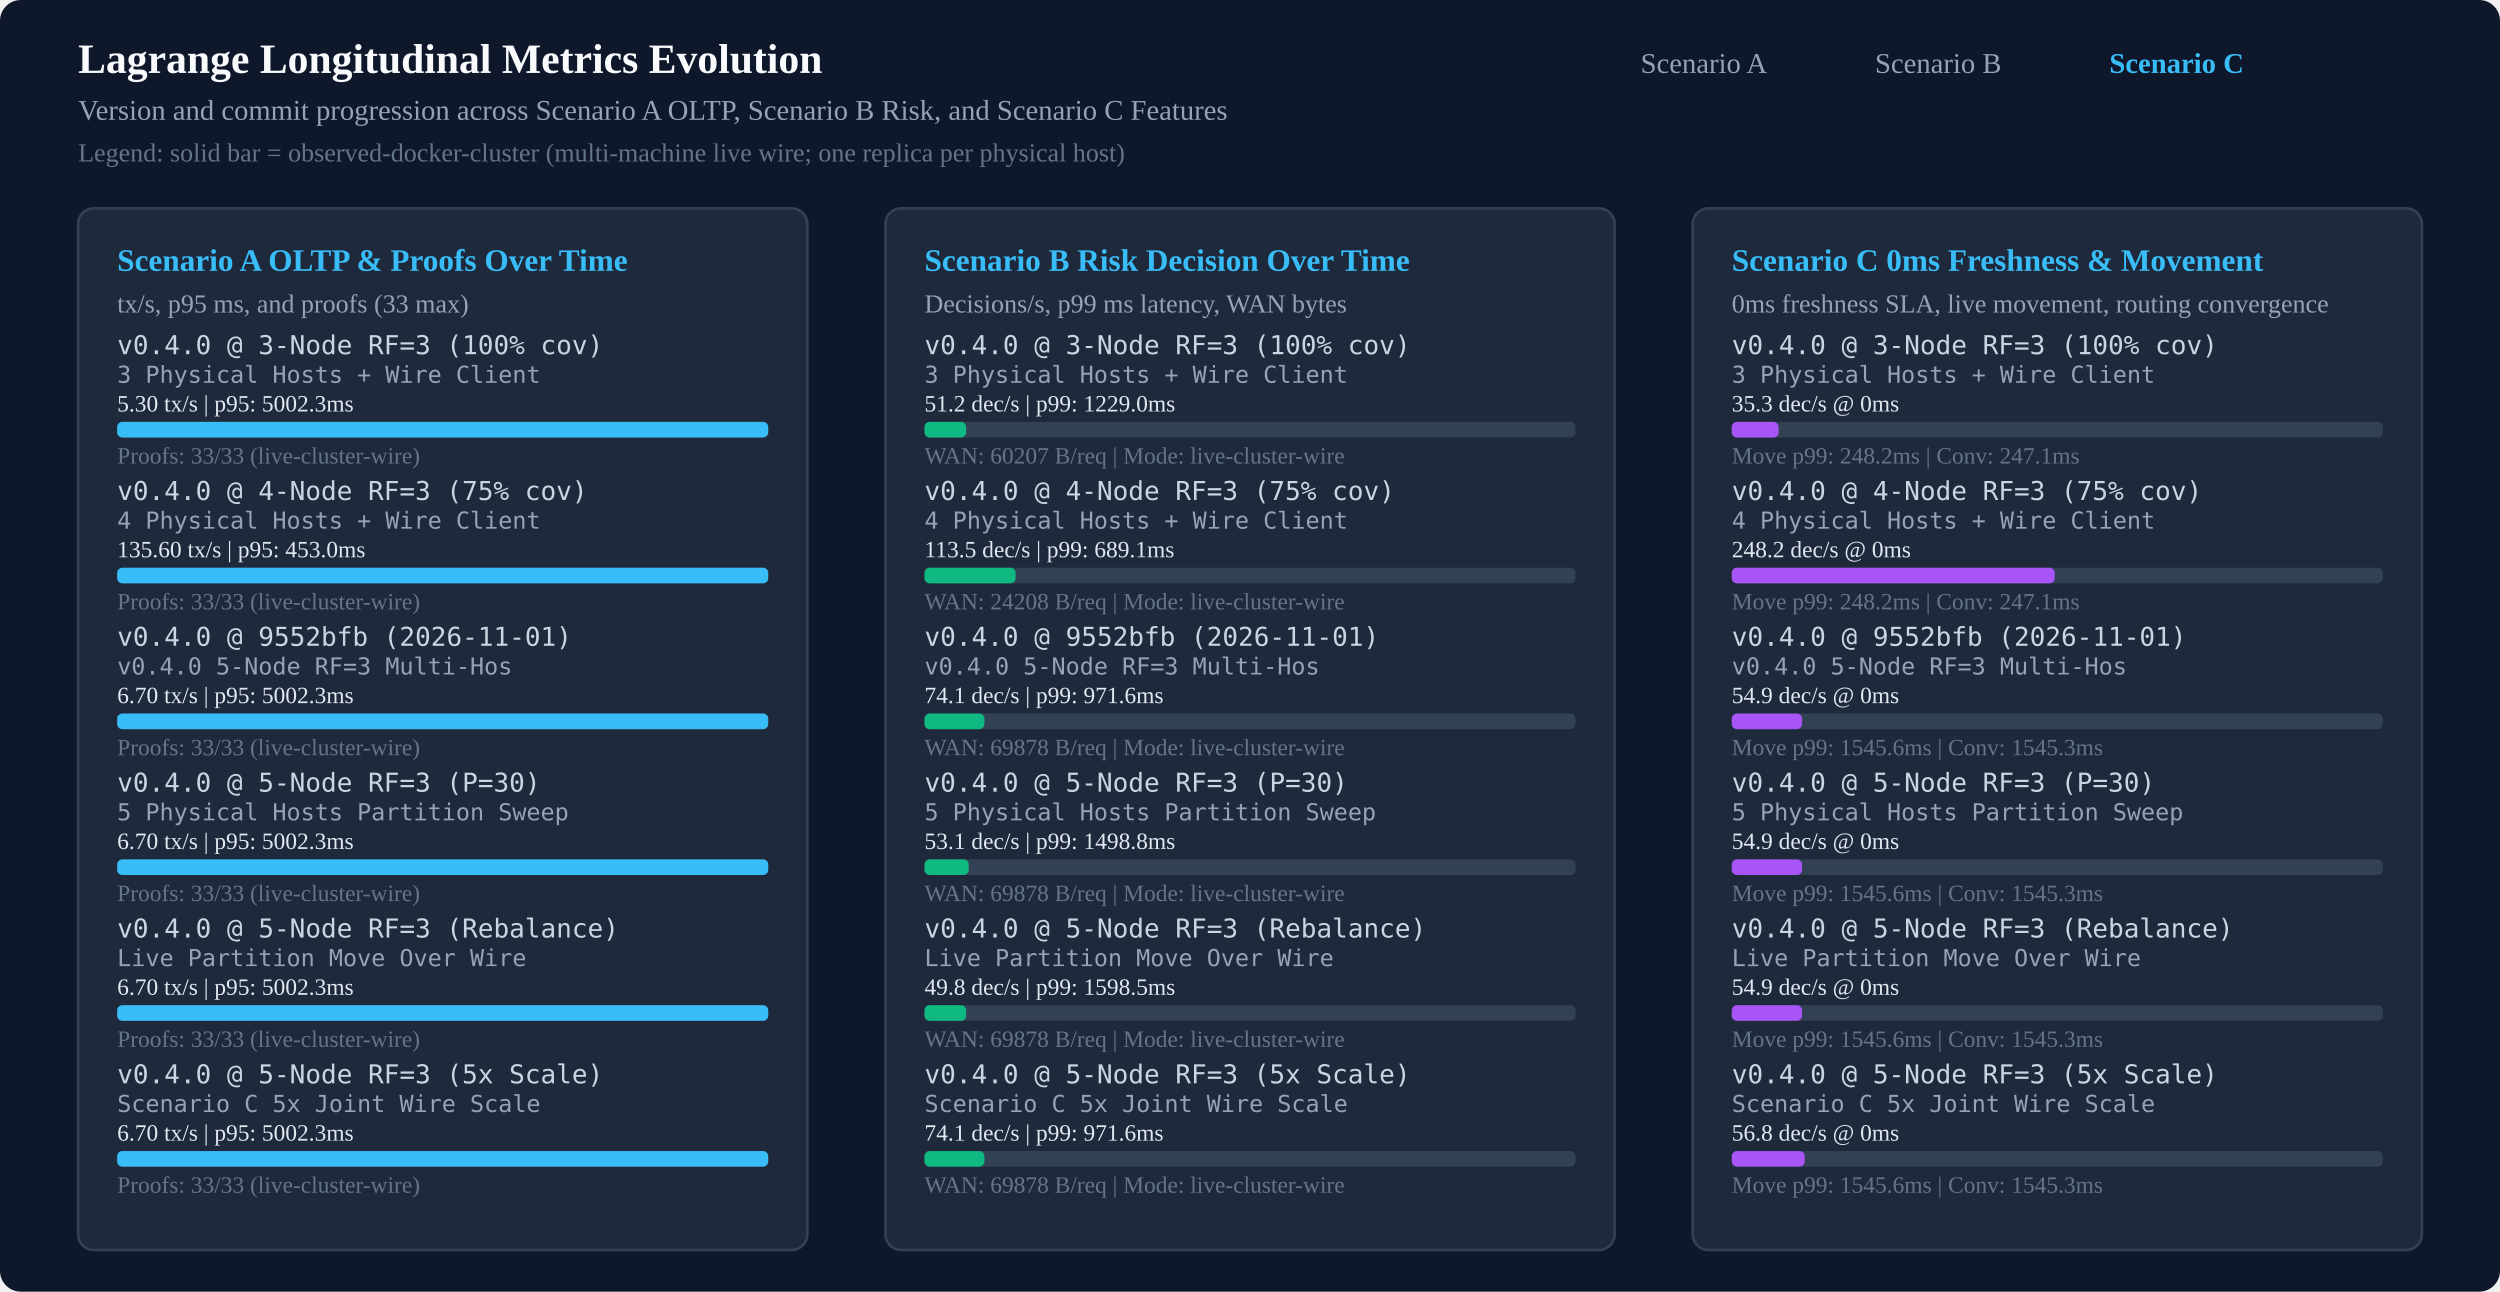
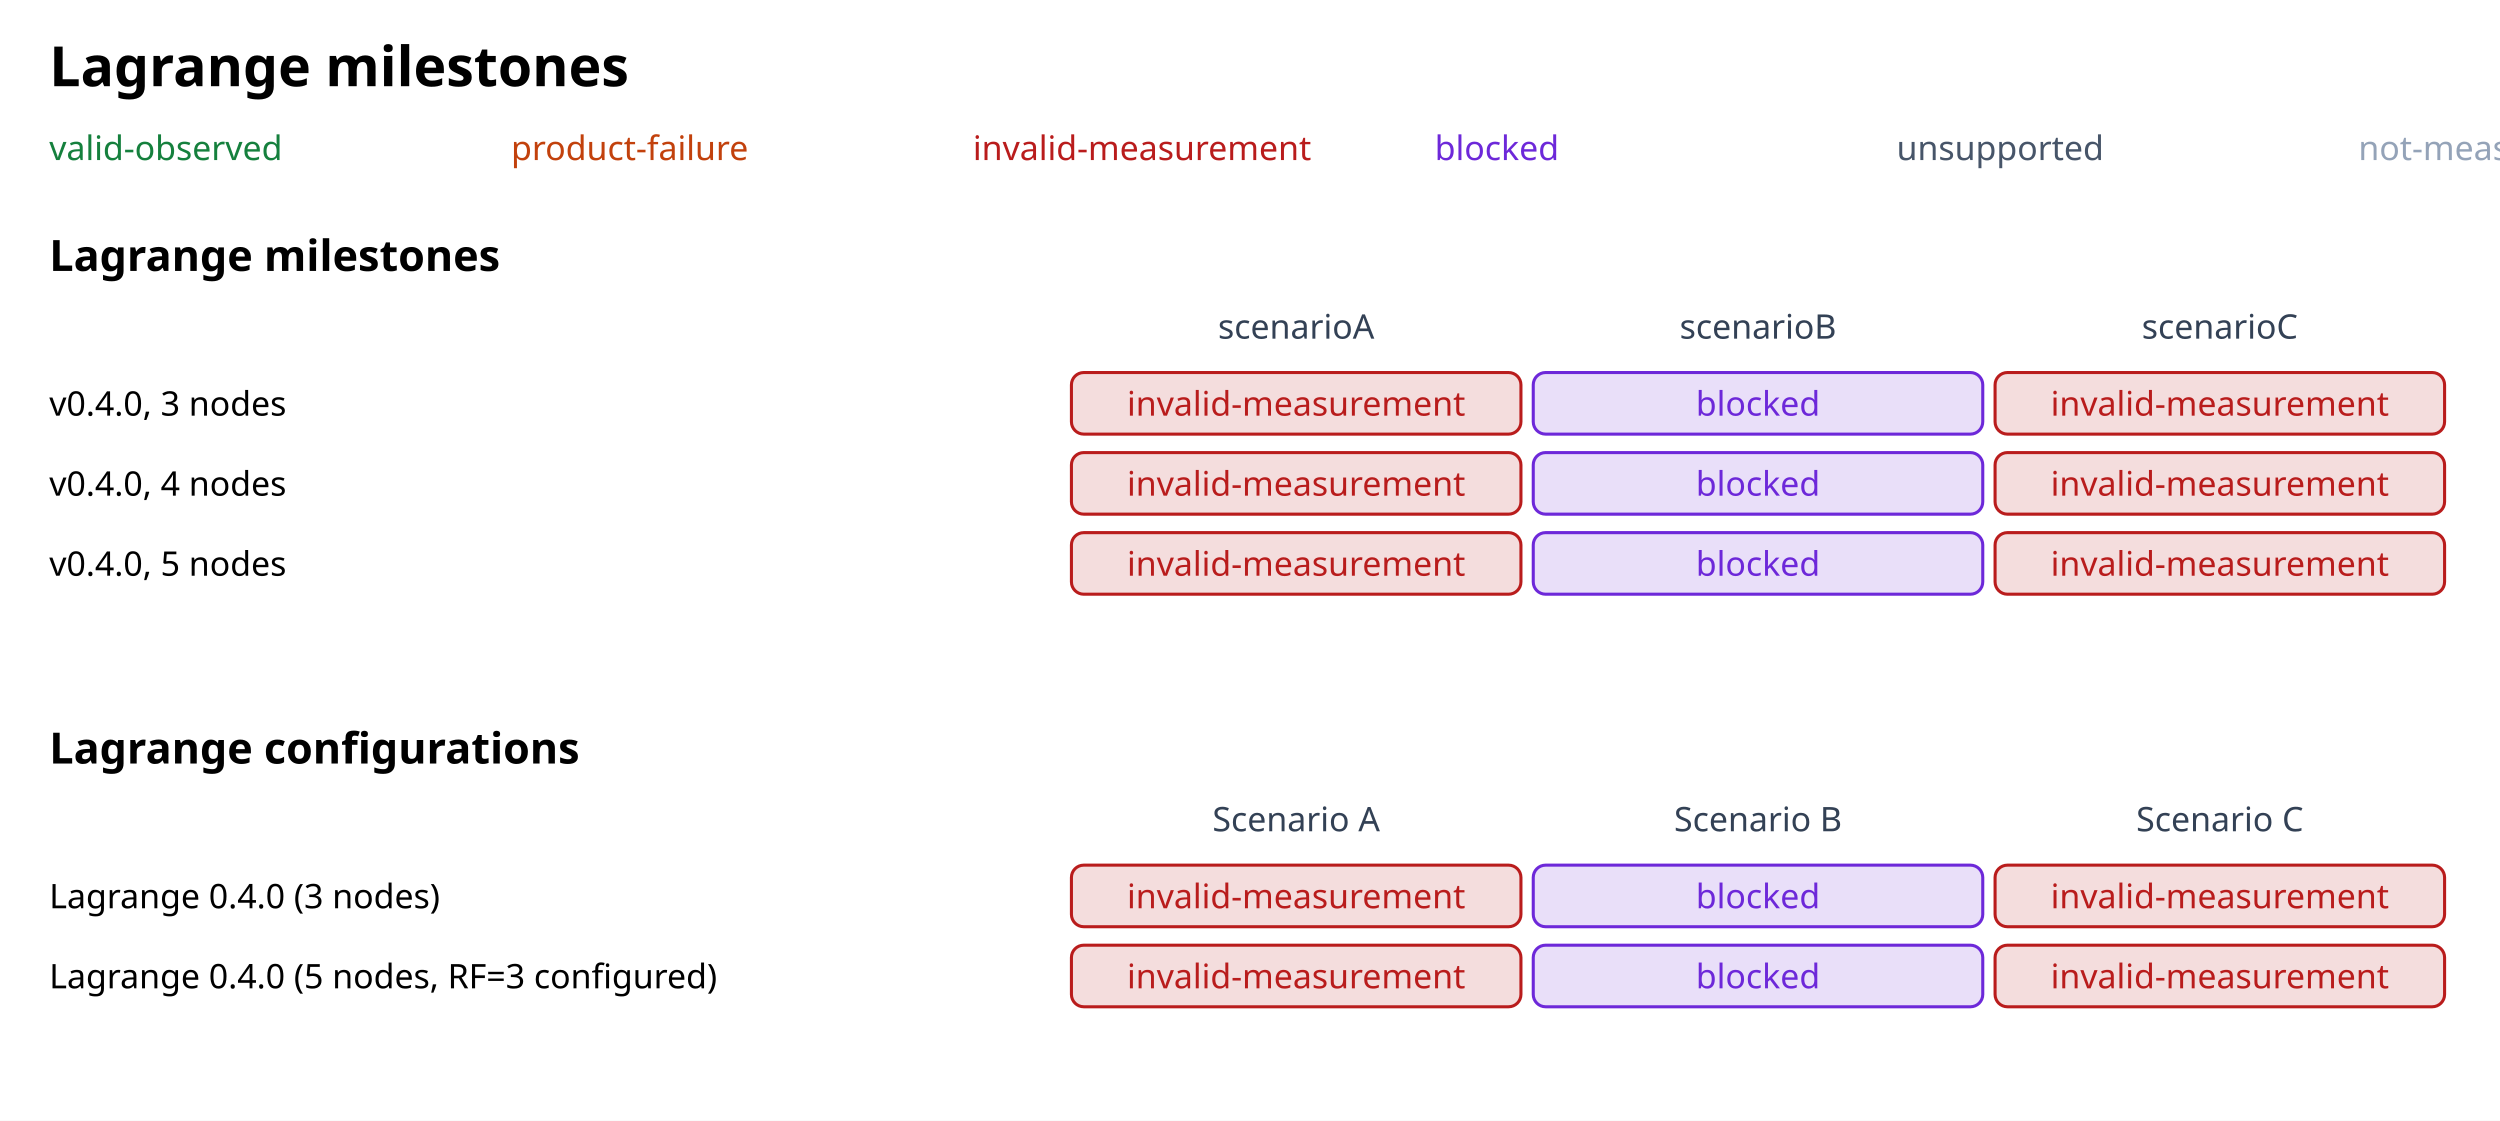
- <svg xmlns="http://www.w3.org/2000/svg" viewBox="0 0 960 496" width="960" height="496">
-   <rect width="960" height="496" fill="#0f172a" rx="8" />
-   <text x="30" y="28" fill="#f8fafc" font-size="16" font-weight="bold">Lagrange Longitudinal Metrics Evolution</text>
-   <text x="30" y="46" fill="#94a3b8" font-size="11">Version and commit progression across Scenario A OLTP, Scenario B Risk, and Scenario C Features</text>
-   <text x="30" y="62" fill="#64748b" font-size="10">Legend: solid bar = observed-docker-cluster (multi-machine live wire; one replica per physical host)</text>
-   <a href="tidb-reference-scenarios.md#scenario-a-tidb-oltp-baseline">
-     <text x="630" y="28" fill="#94a3b8" font-size="11">Scenario A</text>
-   </a>
-   <a href="tidb-reference-scenarios.md#scenario-b-tidb-distributed-risk-decision">
-     <text x="720" y="28" fill="#94a3b8" font-size="11">Scenario B</text>
-   </a>
-   <a href="tidb-reference-scenarios.md#scenario-c-streaming-feature-risk-decision">
-     <text x="810" y="28" fill="#38bdf8" font-size="11" font-weight="bold">Scenario C</text>
-   </a>
-   <rect x="30" y="80" width="280" height="400" fill="#1e293b" rx="6" stroke="#334155" />
-   <a href="tidb-reference-scenarios.md#scenario-a-tidb-oltp-baseline">
-     <text x="45" y="104" fill="#38bdf8" font-size="12" font-weight="bold">Scenario A OLTP &amp; Proofs Over Time</text>
-   </a>
-   <text x="45" y="120" fill="#94a3b8" font-size="10">tx/s, p95 ms, and proofs (33 max)</text>
-   <text x="45" y="136" fill="#cbd5e1" font-size="10" font-family="monospace">v0.4.0 @ 3-Node RF=3 (100% cov)</text>
-   <text x="45" y="147" fill="#94a3b8" font-size="9" font-family="monospace">3 Physical Hosts + Wire Client</text>
-   <text x="45" y="158" fill="#e2e8f0" font-size="9">5.30 tx/s | p95: 5002.3ms</text>
-   <rect x="45" y="162" width="250" height="6" fill="#334155" rx="2" />
-   <rect x="45" y="162" width="250" height="6" fill="#38bdf8" rx="2" />
-   <text x="45" y="178" fill="#64748b" font-size="9">Proofs: 33/33 (live-cluster-wire)</text>
-   <text x="45" y="192" fill="#cbd5e1" font-size="10" font-family="monospace">v0.4.0 @ 4-Node RF=3 (75% cov)</text>
-   <text x="45" y="203" fill="#94a3b8" font-size="9" font-family="monospace">4 Physical Hosts + Wire Client</text>
-   <text x="45" y="214" fill="#e2e8f0" font-size="9">135.60 tx/s | p95: 453.0ms</text>
-   <rect x="45" y="218" width="250" height="6" fill="#334155" rx="2" />
-   <rect x="45" y="218" width="250" height="6" fill="#38bdf8" rx="2" />
-   <text x="45" y="234" fill="#64748b" font-size="9">Proofs: 33/33 (live-cluster-wire)</text>
-   <text x="45" y="248" fill="#cbd5e1" font-size="10" font-family="monospace">v0.4.0 @ 9552bfb (2026-11-01)</text>
-   <text x="45" y="259" fill="#94a3b8" font-size="9" font-family="monospace">v0.4.0 5-Node RF=3 Multi-Hos</text>
-   <text x="45" y="270" fill="#e2e8f0" font-size="9">6.70 tx/s | p95: 5002.3ms</text>
-   <rect x="45" y="274" width="250" height="6" fill="#334155" rx="2" />
-   <rect x="45" y="274" width="250" height="6" fill="#38bdf8" rx="2" />
-   <text x="45" y="290" fill="#64748b" font-size="9">Proofs: 33/33 (live-cluster-wire)</text>
-   <text x="45" y="304" fill="#cbd5e1" font-size="10" font-family="monospace">v0.4.0 @ 5-Node RF=3 (P=30)</text>
-   <text x="45" y="315" fill="#94a3b8" font-size="9" font-family="monospace">5 Physical Hosts Partition Sweep</text>
-   <text x="45" y="326" fill="#e2e8f0" font-size="9">6.70 tx/s | p95: 5002.3ms</text>
-   <rect x="45" y="330" width="250" height="6" fill="#334155" rx="2" />
-   <rect x="45" y="330" width="250" height="6" fill="#38bdf8" rx="2" />
-   <text x="45" y="346" fill="#64748b" font-size="9">Proofs: 33/33 (live-cluster-wire)</text>
-   <text x="45" y="360" fill="#cbd5e1" font-size="10" font-family="monospace">v0.4.0 @ 5-Node RF=3 (Rebalance)</text>
-   <text x="45" y="371" fill="#94a3b8" font-size="9" font-family="monospace">Live Partition Move Over Wire</text>
-   <text x="45" y="382" fill="#e2e8f0" font-size="9">6.70 tx/s | p95: 5002.3ms</text>
-   <rect x="45" y="386" width="250" height="6" fill="#334155" rx="2" />
-   <rect x="45" y="386" width="250" height="6" fill="#38bdf8" rx="2" />
-   <text x="45" y="402" fill="#64748b" font-size="9">Proofs: 33/33 (live-cluster-wire)</text>
-   <text x="45" y="416" fill="#cbd5e1" font-size="10" font-family="monospace">v0.4.0 @ 5-Node RF=3 (5x Scale)</text>
-   <text x="45" y="427" fill="#94a3b8" font-size="9" font-family="monospace">Scenario C 5x Joint Wire Scale</text>
-   <text x="45" y="438" fill="#e2e8f0" font-size="9">6.70 tx/s | p95: 5002.3ms</text>
-   <rect x="45" y="442" width="250" height="6" fill="#334155" rx="2" />
-   <rect x="45" y="442" width="250" height="6" fill="#38bdf8" rx="2" />
-   <text x="45" y="458" fill="#64748b" font-size="9">Proofs: 33/33 (live-cluster-wire)</text>
-   <rect x="340" y="80" width="280" height="400" fill="#1e293b" rx="6" stroke="#334155" />
-   <a href="tidb-reference-scenarios.md#scenario-b-tidb-distributed-risk-decision">
-     <text x="355" y="104" fill="#38bdf8" font-size="12" font-weight="bold">Scenario B Risk Decision Over Time</text>
-   </a>
-   <text x="355" y="120" fill="#94a3b8" font-size="10">Decisions/s, p99 ms latency, WAN bytes</text>
-   <text x="355" y="136" fill="#cbd5e1" font-size="10" font-family="monospace">v0.4.0 @ 3-Node RF=3 (100% cov)</text>
-   <text x="355" y="147" fill="#94a3b8" font-size="9" font-family="monospace">3 Physical Hosts + Wire Client</text>
-   <text x="355" y="158" fill="#e2e8f0" font-size="9">51.2 dec/s | p99: 1229.0ms</text>
-   <rect x="355" y="162" width="250" height="6" fill="#334155" rx="2" />
-   <rect x="355" y="162" width="16" height="6" fill="#10b981" rx="2" />
-   <text x="355" y="178" fill="#64748b" font-size="9">WAN: 60207 B/req | Mode: live-cluster-wire</text>
-   <text x="355" y="192" fill="#cbd5e1" font-size="10" font-family="monospace">v0.4.0 @ 4-Node RF=3 (75% cov)</text>
-   <text x="355" y="203" fill="#94a3b8" font-size="9" font-family="monospace">4 Physical Hosts + Wire Client</text>
-   <text x="355" y="214" fill="#e2e8f0" font-size="9">113.5 dec/s | p99: 689.1ms</text>
-   <rect x="355" y="218" width="250" height="6" fill="#334155" rx="2" />
-   <rect x="355" y="218" width="35" height="6" fill="#10b981" rx="2" />
-   <text x="355" y="234" fill="#64748b" font-size="9">WAN: 24208 B/req | Mode: live-cluster-wire</text>
-   <text x="355" y="248" fill="#cbd5e1" font-size="10" font-family="monospace">v0.4.0 @ 9552bfb (2026-11-01)</text>
-   <text x="355" y="259" fill="#94a3b8" font-size="9" font-family="monospace">v0.4.0 5-Node RF=3 Multi-Hos</text>
-   <text x="355" y="270" fill="#e2e8f0" font-size="9">74.1 dec/s | p99: 971.6ms</text>
-   <rect x="355" y="274" width="250" height="6" fill="#334155" rx="2" />
-   <rect x="355" y="274" width="23" height="6" fill="#10b981" rx="2" />
-   <text x="355" y="290" fill="#64748b" font-size="9">WAN: 69878 B/req | Mode: live-cluster-wire</text>
-   <text x="355" y="304" fill="#cbd5e1" font-size="10" font-family="monospace">v0.4.0 @ 5-Node RF=3 (P=30)</text>
-   <text x="355" y="315" fill="#94a3b8" font-size="9" font-family="monospace">5 Physical Hosts Partition Sweep</text>
-   <text x="355" y="326" fill="#e2e8f0" font-size="9">53.1 dec/s | p99: 1498.8ms</text>
-   <rect x="355" y="330" width="250" height="6" fill="#334155" rx="2" />
-   <rect x="355" y="330" width="17" height="6" fill="#10b981" rx="2" />
-   <text x="355" y="346" fill="#64748b" font-size="9">WAN: 69878 B/req | Mode: live-cluster-wire</text>
-   <text x="355" y="360" fill="#cbd5e1" font-size="10" font-family="monospace">v0.4.0 @ 5-Node RF=3 (Rebalance)</text>
-   <text x="355" y="371" fill="#94a3b8" font-size="9" font-family="monospace">Live Partition Move Over Wire</text>
-   <text x="355" y="382" fill="#e2e8f0" font-size="9">49.8 dec/s | p99: 1598.5ms</text>
-   <rect x="355" y="386" width="250" height="6" fill="#334155" rx="2" />
-   <rect x="355" y="386" width="16" height="6" fill="#10b981" rx="2" />
-   <text x="355" y="402" fill="#64748b" font-size="9">WAN: 69878 B/req | Mode: live-cluster-wire</text>
-   <text x="355" y="416" fill="#cbd5e1" font-size="10" font-family="monospace">v0.4.0 @ 5-Node RF=3 (5x Scale)</text>
-   <text x="355" y="427" fill="#94a3b8" font-size="9" font-family="monospace">Scenario C 5x Joint Wire Scale</text>
-   <text x="355" y="438" fill="#e2e8f0" font-size="9">74.1 dec/s | p99: 971.6ms</text>
-   <rect x="355" y="442" width="250" height="6" fill="#334155" rx="2" />
-   <rect x="355" y="442" width="23" height="6" fill="#10b981" rx="2" />
-   <text x="355" y="458" fill="#64748b" font-size="9">WAN: 69878 B/req | Mode: live-cluster-wire</text>
-   <rect x="650" y="80" width="280" height="400" fill="#1e293b" rx="6" stroke="#334155" />
-   <a href="tidb-reference-scenarios.md#scenario-c-streaming-feature-risk-decision">
-     <text x="665" y="104" fill="#38bdf8" font-size="12" font-weight="bold">Scenario C 0ms Freshness &amp; Movement</text>
-   </a>
-   <text x="665" y="120" fill="#94a3b8" font-size="10">0ms freshness SLA, live movement, routing convergence</text>
-   <text x="665" y="136" fill="#cbd5e1" font-size="10" font-family="monospace">v0.4.0 @ 3-Node RF=3 (100% cov)</text>
-   <text x="665" y="147" fill="#94a3b8" font-size="9" font-family="monospace">3 Physical Hosts + Wire Client</text>
-   <text x="665" y="158" fill="#e2e8f0" font-size="9">35.3 dec/s @ 0ms</text>
-   <rect x="665" y="162" width="250" height="6" fill="#334155" rx="2" />
-   <rect x="665" y="162" width="18" height="6" fill="#a855f7" rx="2" />
-   <text x="665" y="178" fill="#64748b" font-size="9">Move p99: 248.2ms | Conv: 247.1ms</text>
-   <text x="665" y="192" fill="#cbd5e1" font-size="10" font-family="monospace">v0.4.0 @ 4-Node RF=3 (75% cov)</text>
-   <text x="665" y="203" fill="#94a3b8" font-size="9" font-family="monospace">4 Physical Hosts + Wire Client</text>
-   <text x="665" y="214" fill="#e2e8f0" font-size="9">248.2 dec/s @ 0ms</text>
-   <rect x="665" y="218" width="250" height="6" fill="#334155" rx="2" />
-   <rect x="665" y="218" width="124" height="6" fill="#a855f7" rx="2" />
-   <text x="665" y="234" fill="#64748b" font-size="9">Move p99: 248.2ms | Conv: 247.1ms</text>
-   <text x="665" y="248" fill="#cbd5e1" font-size="10" font-family="monospace">v0.4.0 @ 9552bfb (2026-11-01)</text>
-   <text x="665" y="259" fill="#94a3b8" font-size="9" font-family="monospace">v0.4.0 5-Node RF=3 Multi-Hos</text>
-   <text x="665" y="270" fill="#e2e8f0" font-size="9">54.9 dec/s @ 0ms</text>
-   <rect x="665" y="274" width="250" height="6" fill="#334155" rx="2" />
-   <rect x="665" y="274" width="27" height="6" fill="#a855f7" rx="2" />
-   <text x="665" y="290" fill="#64748b" font-size="9">Move p99: 1545.6ms | Conv: 1545.3ms</text>
-   <text x="665" y="304" fill="#cbd5e1" font-size="10" font-family="monospace">v0.4.0 @ 5-Node RF=3 (P=30)</text>
-   <text x="665" y="315" fill="#94a3b8" font-size="9" font-family="monospace">5 Physical Hosts Partition Sweep</text>
-   <text x="665" y="326" fill="#e2e8f0" font-size="9">54.9 dec/s @ 0ms</text>
-   <rect x="665" y="330" width="250" height="6" fill="#334155" rx="2" />
-   <rect x="665" y="330" width="27" height="6" fill="#a855f7" rx="2" />
-   <text x="665" y="346" fill="#64748b" font-size="9">Move p99: 1545.6ms | Conv: 1545.3ms</text>
-   <text x="665" y="360" fill="#cbd5e1" font-size="10" font-family="monospace">v0.4.0 @ 5-Node RF=3 (Rebalance)</text>
-   <text x="665" y="371" fill="#94a3b8" font-size="9" font-family="monospace">Live Partition Move Over Wire</text>
-   <text x="665" y="382" fill="#e2e8f0" font-size="9">54.9 dec/s @ 0ms</text>
-   <rect x="665" y="386" width="250" height="6" fill="#334155" rx="2" />
-   <rect x="665" y="386" width="27" height="6" fill="#a855f7" rx="2" />
-   <text x="665" y="402" fill="#64748b" font-size="9">Move p99: 1545.6ms | Conv: 1545.3ms</text>
-   <text x="665" y="416" fill="#cbd5e1" font-size="10" font-family="monospace">v0.4.0 @ 5-Node RF=3 (5x Scale)</text>
-   <text x="665" y="427" fill="#94a3b8" font-size="9" font-family="monospace">Scenario C 5x Joint Wire Scale</text>
-   <text x="665" y="438" fill="#e2e8f0" font-size="9">56.8 dec/s @ 0ms</text>
-   <rect x="665" y="442" width="250" height="6" fill="#334155" rx="2" />
-   <rect x="665" y="442" width="28" height="6" fill="#a855f7" rx="2" />
-   <text x="665" y="458" fill="#64748b" font-size="9">Move p99: 1545.6ms | Conv: 1545.3ms</text>
+ <svg xmlns="http://www.w3.org/2000/svg" width="812" height="364" viewBox="0 0 812 364" font-family="sans-serif">
+   <rect width="100%" height="100%" fill="#ffffff" />
+   <text x="16" y="28" font-size="18" font-weight="700">Lagrange milestones</text>
+   <text x="16" y="52" font-size="11" fill="#15803d">valid-observed</text>
+   <text x="166" y="52" font-size="11" fill="#c2410c">product-failure</text>
+   <text x="316" y="52" font-size="11" fill="#b91c1c">invalid-measurement</text>
+   <text x="466" y="52" font-size="11" fill="#6d28d9">blocked</text>
+   <text x="616" y="52" font-size="11" fill="#475569">unsupported</text>
+   <text x="766" y="52" font-size="11" fill="#94a3b8">not-measured</text>
+   <text x="16" y="88" font-size="14" font-weight="600">Lagrange milestones</text>
+   <text x="421" y="110" text-anchor="middle" font-size="11" fill="#334155">scenarioA</text>
+   <text x="571" y="110" text-anchor="middle" font-size="11" fill="#334155">scenarioB</text>
+   <text x="721" y="110" text-anchor="middle" font-size="11" fill="#334155">scenarioC</text>
+   <text x="16" y="135" font-size="11">v0.4.0, 3 nodes</text>
+   <g>
+     <rect x="348" y="121" width="146" height="20" rx="4" fill="#b91c1c" fill-opacity="0.15" stroke="#b91c1c" />
+     <text x="421" y="135" text-anchor="middle" font-size="11" fill="#b91c1c">invalid-measurement</text>
+   </g>
+   <g>
+     <rect x="498" y="121" width="146" height="20" rx="4" fill="#6d28d9" fill-opacity="0.15" stroke="#6d28d9" />
+     <text x="571" y="135" text-anchor="middle" font-size="11" fill="#6d28d9">blocked</text>
+   </g>
+   <g>
+     <rect x="648" y="121" width="146" height="20" rx="4" fill="#b91c1c" fill-opacity="0.15" stroke="#b91c1c" />
+     <text x="721" y="135" text-anchor="middle" font-size="11" fill="#b91c1c">invalid-measurement</text>
+   </g>
+   <text x="16" y="161" font-size="11">v0.4.0, 4 nodes</text>
+   <g>
+     <rect x="348" y="147" width="146" height="20" rx="4" fill="#b91c1c" fill-opacity="0.15" stroke="#b91c1c" />
+     <text x="421" y="161" text-anchor="middle" font-size="11" fill="#b91c1c">invalid-measurement</text>
+   </g>
+   <g>
+     <rect x="498" y="147" width="146" height="20" rx="4" fill="#6d28d9" fill-opacity="0.15" stroke="#6d28d9" />
+     <text x="571" y="161" text-anchor="middle" font-size="11" fill="#6d28d9">blocked</text>
+   </g>
+   <g>
+     <rect x="648" y="147" width="146" height="20" rx="4" fill="#b91c1c" fill-opacity="0.15" stroke="#b91c1c" />
+     <text x="721" y="161" text-anchor="middle" font-size="11" fill="#b91c1c">invalid-measurement</text>
+   </g>
+   <text x="16" y="187" font-size="11">v0.4.0, 5 nodes</text>
+   <g>
+     <rect x="348" y="173" width="146" height="20" rx="4" fill="#b91c1c" fill-opacity="0.15" stroke="#b91c1c" />
+     <text x="421" y="187" text-anchor="middle" font-size="11" fill="#b91c1c">invalid-measurement</text>
+   </g>
+   <g>
+     <rect x="498" y="173" width="146" height="20" rx="4" fill="#6d28d9" fill-opacity="0.15" stroke="#6d28d9" />
+     <text x="571" y="187" text-anchor="middle" font-size="11" fill="#6d28d9">blocked</text>
+   </g>
+   <g>
+     <rect x="648" y="173" width="146" height="20" rx="4" fill="#b91c1c" fill-opacity="0.15" stroke="#b91c1c" />
+     <text x="721" y="187" text-anchor="middle" font-size="11" fill="#b91c1c">invalid-measurement</text>
+   </g>
+   <text x="16" y="248" font-size="14" font-weight="600">Lagrange configurations</text>
+   <text x="421" y="270" text-anchor="middle" font-size="11" fill="#334155">Scenario A</text>
+   <text x="571" y="270" text-anchor="middle" font-size="11" fill="#334155">Scenario B</text>
+   <text x="721" y="270" text-anchor="middle" font-size="11" fill="#334155">Scenario C</text>
+   <text x="16" y="295" font-size="11">Lagrange 0.4.0 (3 nodes)</text>
+   <g>
+     <rect x="348" y="281" width="146" height="20" rx="4" fill="#b91c1c" fill-opacity="0.15" stroke="#b91c1c" />
+     <text x="421" y="295" text-anchor="middle" font-size="11" fill="#b91c1c">invalid-measurement</text>
+   </g>
+   <g>
+     <rect x="498" y="281" width="146" height="20" rx="4" fill="#6d28d9" fill-opacity="0.15" stroke="#6d28d9" />
+     <text x="571" y="295" text-anchor="middle" font-size="11" fill="#6d28d9">blocked</text>
+   </g>
+   <g>
+     <rect x="648" y="281" width="146" height="20" rx="4" fill="#b91c1c" fill-opacity="0.15" stroke="#b91c1c" />
+     <text x="721" y="295" text-anchor="middle" font-size="11" fill="#b91c1c">invalid-measurement</text>
+   </g>
+   <text x="16" y="321" font-size="11">Lagrange 0.4.0 (5 nodes, RF=3 configured)</text>
+   <g>
+     <rect x="348" y="307" width="146" height="20" rx="4" fill="#b91c1c" fill-opacity="0.15" stroke="#b91c1c" />
+     <text x="421" y="321" text-anchor="middle" font-size="11" fill="#b91c1c">invalid-measurement</text>
+   </g>
+   <g>
+     <rect x="498" y="307" width="146" height="20" rx="4" fill="#6d28d9" fill-opacity="0.15" stroke="#6d28d9" />
+     <text x="571" y="321" text-anchor="middle" font-size="11" fill="#6d28d9">blocked</text>
+   </g>
+   <g>
+     <rect x="648" y="307" width="146" height="20" rx="4" fill="#b91c1c" fill-opacity="0.15" stroke="#b91c1c" />
+     <text x="721" y="321" text-anchor="middle" font-size="11" fill="#b91c1c">invalid-measurement</text>
+   </g>
</svg>
